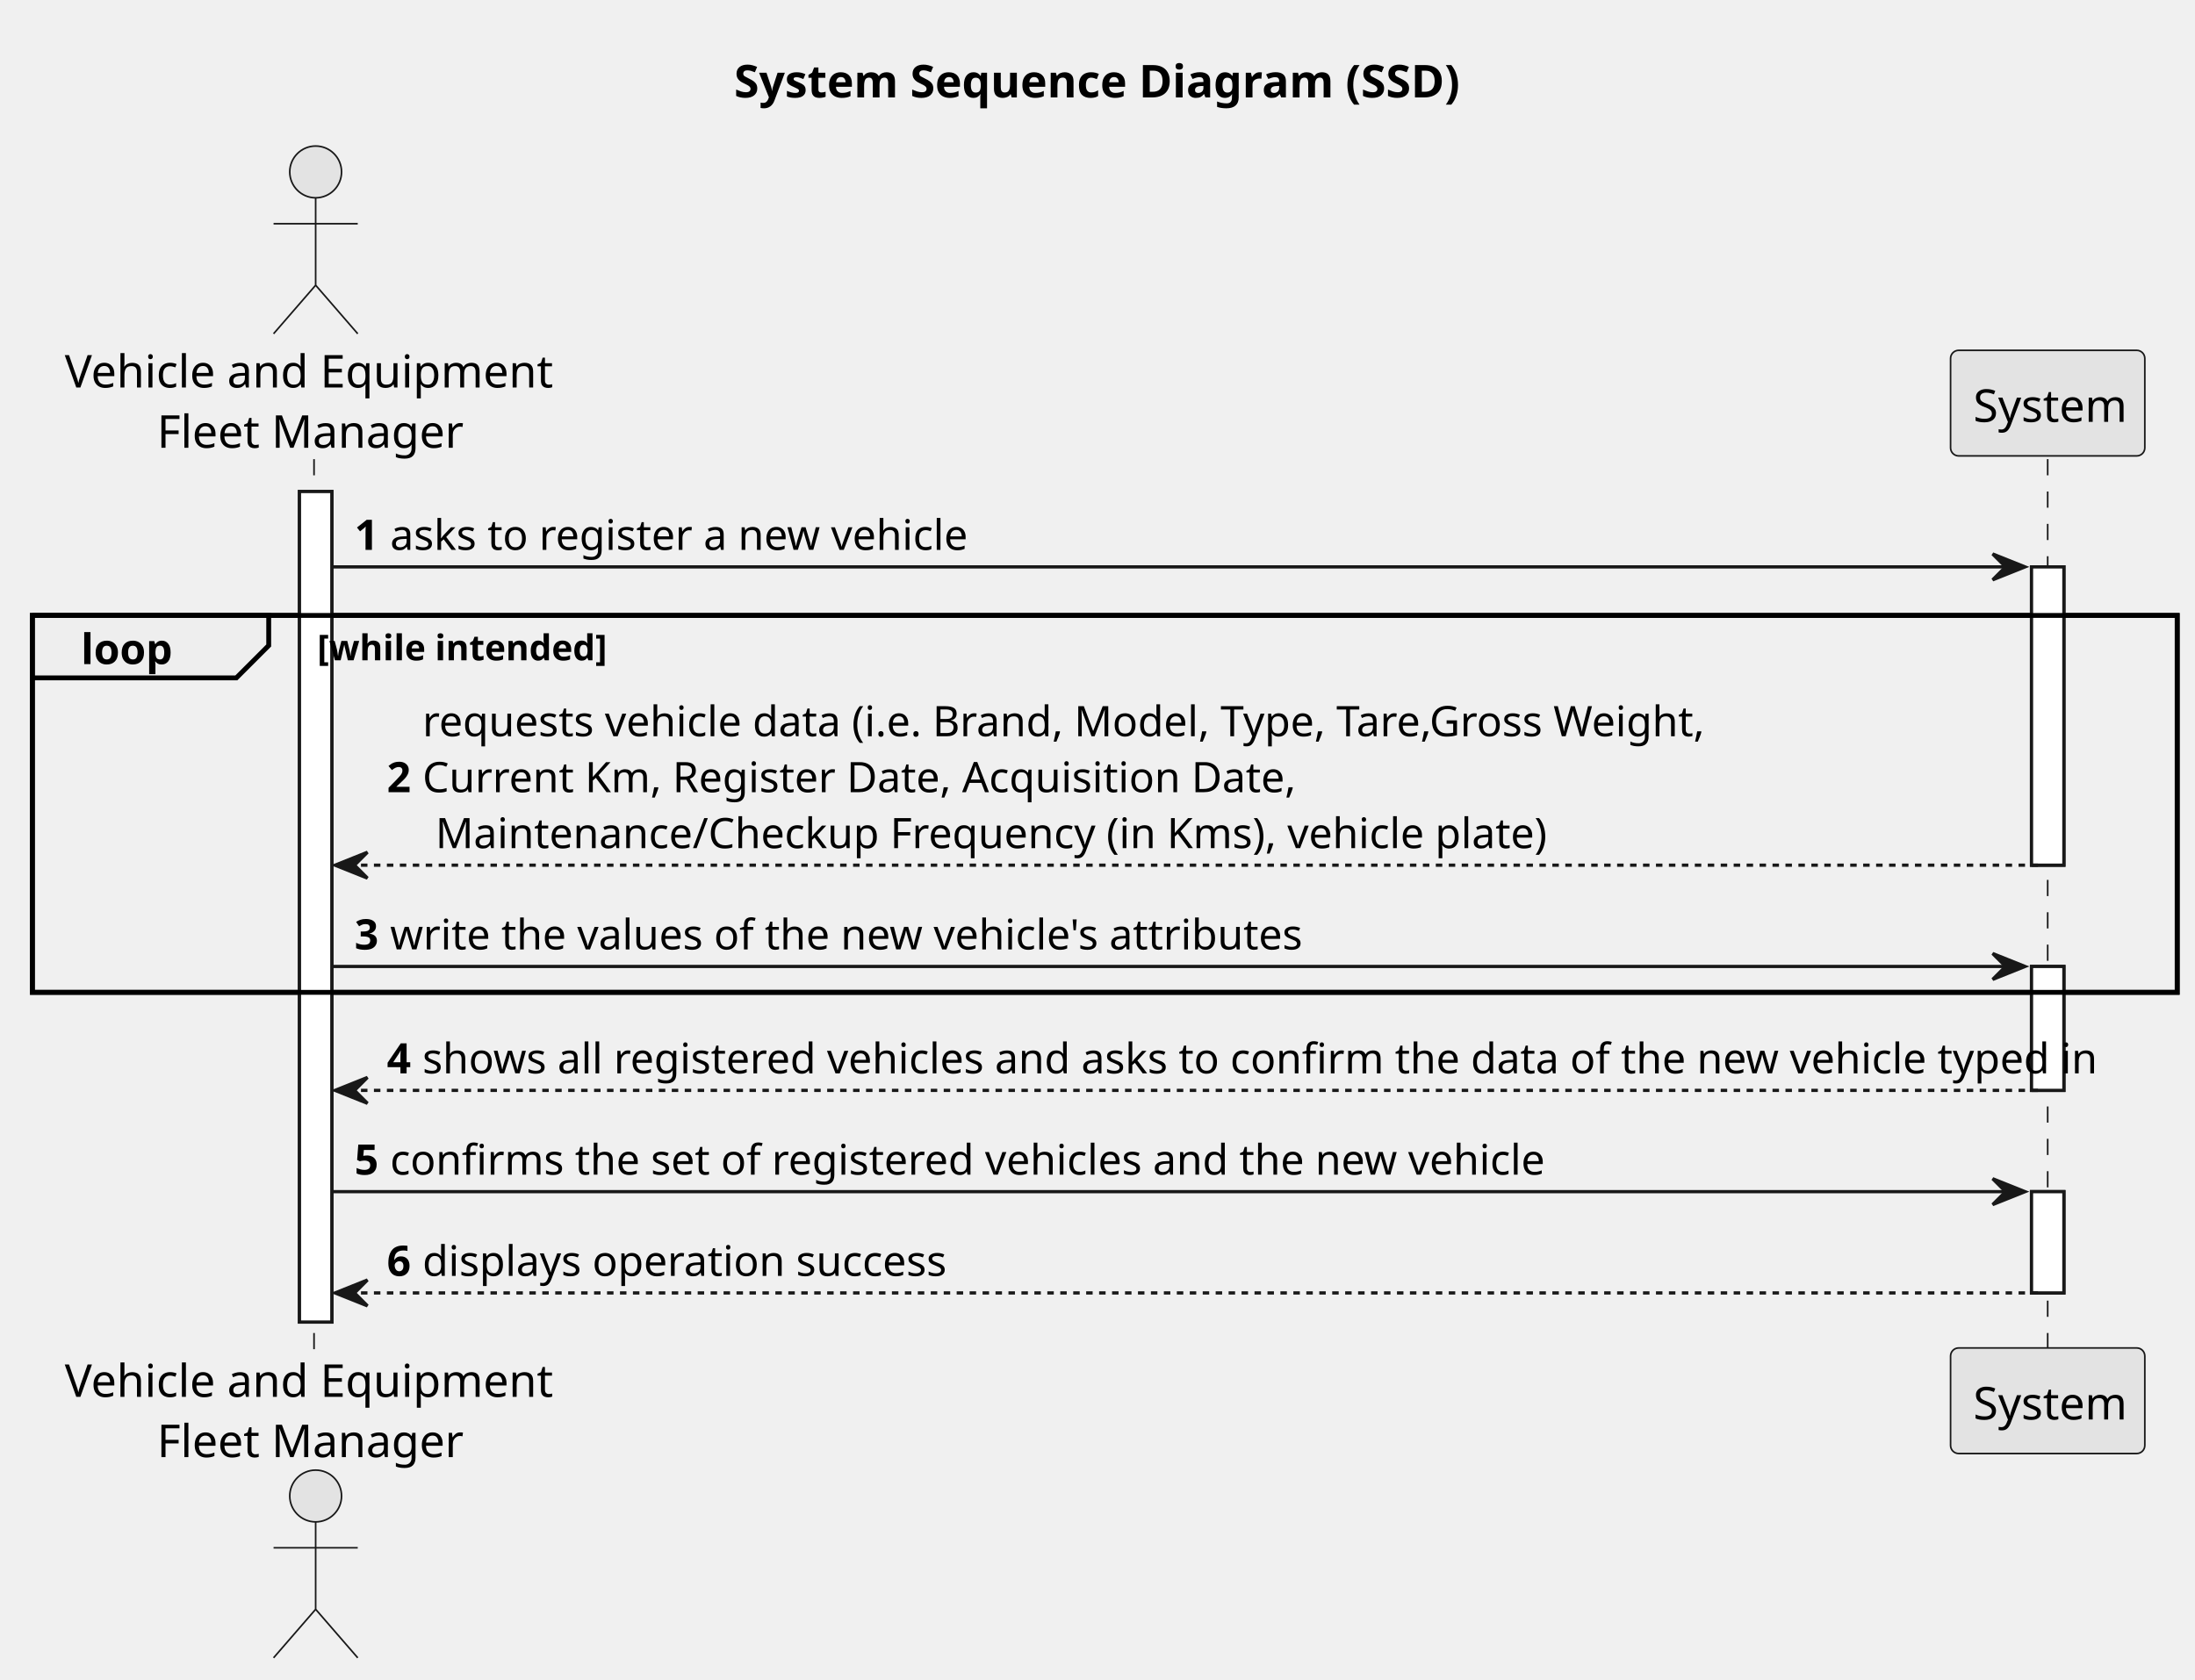
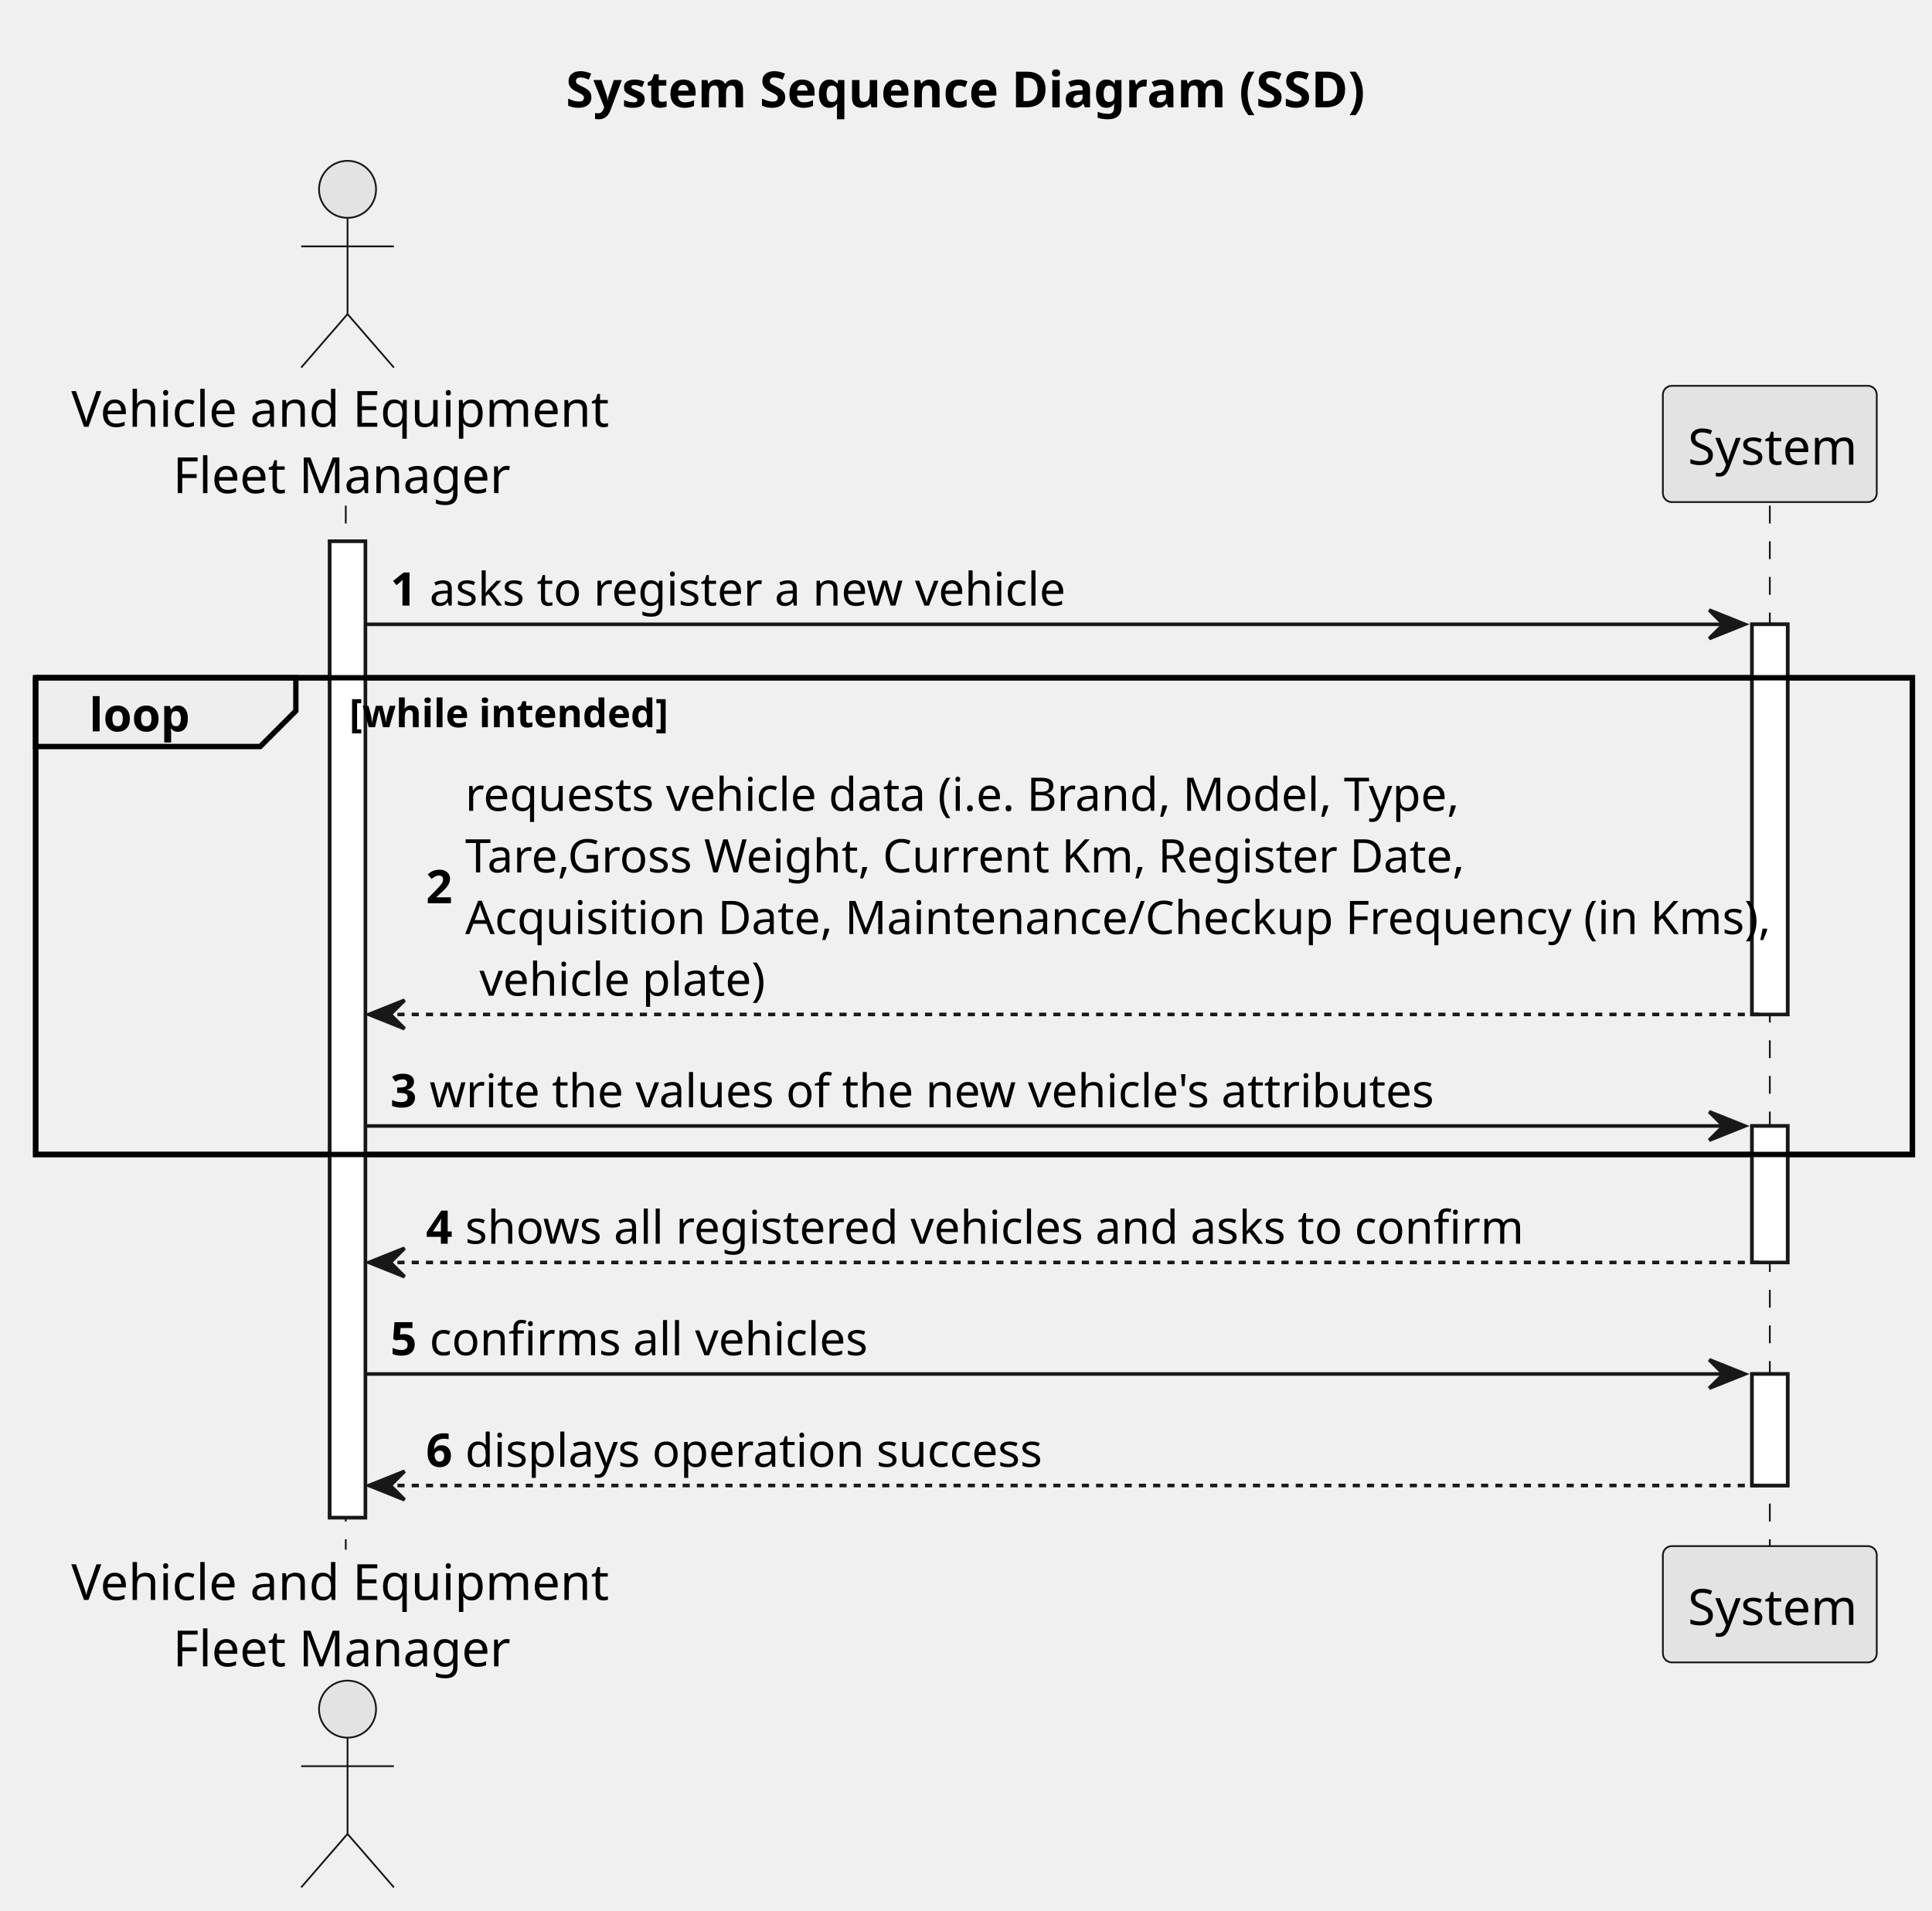
- <svg xmlns="http://www.w3.org/2000/svg" contentStyleType="text/css" height="519px" preserveAspectRatio="none" style="width:678px;height:519px;background:#FFFFFF;" version="1.1" viewBox="0 0 678 519" width="678px" zoomAndPan="magnify">
+ <svg xmlns="http://www.w3.org/2000/svg" contentStyleType="text/css" height="536px" preserveAspectRatio="none" style="width:542px;height:536px;background:#FFFFFF;" version="1.1" viewBox="0 0 542 536" width="542px" zoomAndPan="magnify">
  <defs />
  <g>
-     <text fill="#000000" font-family="sans-serif" font-size="14" font-weight="bold" lengthAdjust="spacing" textLength="228" x="226.75" y="30.107">System Sequence Diagram (SSD)</text>
-     <rect fill="#FFFFFF" height="256.619" style="stroke:#181818;stroke-width:1.0;" width="10" x="92.5" y="151.863" />
-     <rect fill="#FFFFFF" height="92.164" style="stroke:#181818;stroke-width:1.0;" width="10" x="627.5" y="175.154" />
-     <rect fill="#FFFFFF" height="38.291" style="stroke:#181818;stroke-width:1.0;" width="10" x="627.5" y="298.609" />
-     <rect fill="#FFFFFF" height="31.291" style="stroke:#181818;stroke-width:1.0;" width="10" x="627.5" y="368.191" />
-     <rect fill="none" height="116.455" style="stroke:#000000;stroke-width:1.5;" width="662.5" x="10" y="190.154" />
-     <line style="stroke:#181818;stroke-width:0.5;stroke-dasharray:5.0,5.0;" x1="97" x2="97" y1="141.863" y2="417.482" />
-     <line style="stroke:#181818;stroke-width:0.5;stroke-dasharray:5.0,5.0;" x1="632.5" x2="632.5" y1="141.863" y2="417.482" />
+     <text fill="#000000" font-family="sans-serif" font-size="14" font-weight="bold" lengthAdjust="spacing" textLength="228" x="158.75" y="30.107">System Sequence Diagram (SSD)</text>
+     <rect fill="#FFFFFF" height="273.91" style="stroke:#181818;stroke-width:1.0;" width="10" x="92.5" y="151.863" />
+     <rect fill="#FFFFFF" height="109.455" style="stroke:#181818;stroke-width:1.0;" width="10" x="491.5" y="175.154" />
+     <rect fill="#FFFFFF" height="38.291" style="stroke:#181818;stroke-width:1.0;" width="10" x="491.5" y="315.9" />
+     <rect fill="#FFFFFF" height="31.291" style="stroke:#181818;stroke-width:1.0;" width="10" x="491.5" y="385.482" />
+     <rect fill="none" height="133.746" style="stroke:#000000;stroke-width:1.5;" width="526.5" x="10" y="190.154" />
+     <line style="stroke:#181818;stroke-width:0.5;stroke-dasharray:5.0,5.0;" x1="97" x2="97" y1="141.863" y2="434.773" />
+     <line style="stroke:#181818;stroke-width:0.5;stroke-dasharray:5.0,5.0;" x1="496.5" x2="496.5" y1="141.863" y2="434.773" />
    <text fill="#000000" font-family="sans-serif" font-size="14" lengthAdjust="spacing" textLength="145" x="20" y="119.728">Vehicle and Equipment</text>
    <text fill="#000000" font-family="sans-serif" font-size="14" lengthAdjust="spacing" textLength="92" x="48.5" y="138.35">Fleet Manager</text>
    <ellipse cx="97.5" cy="53.121" fill="#E3E3E3" rx="8" ry="8" style="stroke:#181818;stroke-width:0.5;" />
    <path d="M97.5,61.121 L97.5,88.121 M84.5,69.121 L110.5,69.121 M97.5,88.121 L84.5,103.121 M97.5,88.121 L110.5,103.121 " fill="none" style="stroke:#181818;stroke-width:0.5;" />
-     <text fill="#000000" font-family="sans-serif" font-size="14" lengthAdjust="spacing" textLength="145" x="20" y="431.59">Vehicle and Equipment</text>
-     <text fill="#000000" font-family="sans-serif" font-size="14" lengthAdjust="spacing" textLength="92" x="48.5" y="450.211">Fleet Manager</text>
-     <ellipse cx="97.5" cy="462.225" fill="#E3E3E3" rx="8" ry="8" style="stroke:#181818;stroke-width:0.5;" />
-     <path d="M97.5,470.225 L97.5,497.225 M84.5,478.225 L110.5,478.225 M97.5,497.225 L84.5,512.225 M97.5,497.225 L110.5,512.225 " fill="none" style="stroke:#181818;stroke-width:0.5;" />
-     <rect fill="#E3E3E3" height="32.621" rx="2.5" ry="2.5" style="stroke:#181818;stroke-width:0.5;" width="60" x="602.5" y="108.242" />
-     <text fill="#000000" font-family="sans-serif" font-size="14" lengthAdjust="spacing" textLength="46" x="609.5" y="130.35">System</text>
-     <rect fill="#E3E3E3" height="32.621" rx="2.5" ry="2.5" style="stroke:#181818;stroke-width:0.5;" width="60" x="602.5" y="416.482" />
-     <text fill="#000000" font-family="sans-serif" font-size="14" lengthAdjust="spacing" textLength="46" x="609.5" y="438.59">System</text>
-     <rect fill="#FFFFFF" height="256.619" style="stroke:#181818;stroke-width:1.0;" width="10" x="92.5" y="151.863" />
-     <rect fill="#FFFFFF" height="92.164" style="stroke:#181818;stroke-width:1.0;" width="10" x="627.5" y="175.154" />
-     <rect fill="#FFFFFF" height="38.291" style="stroke:#181818;stroke-width:1.0;" width="10" x="627.5" y="298.609" />
-     <rect fill="#FFFFFF" height="31.291" style="stroke:#181818;stroke-width:1.0;" width="10" x="627.5" y="368.191" />
-     <polygon fill="#181818" points="615.5,171.154,625.5,175.154,615.5,179.154,619.5,175.154" style="stroke:#181818;stroke-width:1.0;" />
-     <line style="stroke:#181818;stroke-width:1.0;" x1="102.5" x2="621.5" y1="175.154" y2="175.154" />
+     <text fill="#000000" font-family="sans-serif" font-size="14" lengthAdjust="spacing" textLength="145" x="20" y="448.881">Vehicle and Equipment</text>
+     <text fill="#000000" font-family="sans-serif" font-size="14" lengthAdjust="spacing" textLength="92" x="48.5" y="467.502">Fleet Manager</text>
+     <ellipse cx="97.5" cy="479.516" fill="#E3E3E3" rx="8" ry="8" style="stroke:#181818;stroke-width:0.5;" />
+     <path d="M97.5,487.516 L97.5,514.516 M84.5,495.516 L110.5,495.516 M97.5,514.516 L84.5,529.516 M97.5,514.516 L110.5,529.516 " fill="none" style="stroke:#181818;stroke-width:0.5;" />
+     <rect fill="#E3E3E3" height="32.621" rx="2.5" ry="2.5" style="stroke:#181818;stroke-width:0.5;" width="60" x="466.5" y="108.242" />
+     <text fill="#000000" font-family="sans-serif" font-size="14" lengthAdjust="spacing" textLength="46" x="473.5" y="130.35">System</text>
+     <rect fill="#E3E3E3" height="32.621" rx="2.5" ry="2.5" style="stroke:#181818;stroke-width:0.5;" width="60" x="466.5" y="433.773" />
+     <text fill="#000000" font-family="sans-serif" font-size="14" lengthAdjust="spacing" textLength="46" x="473.5" y="455.881">System</text>
+     <rect fill="#FFFFFF" height="273.91" style="stroke:#181818;stroke-width:1.0;" width="10" x="92.5" y="151.863" />
+     <rect fill="#FFFFFF" height="109.455" style="stroke:#181818;stroke-width:1.0;" width="10" x="491.5" y="175.154" />
+     <rect fill="#FFFFFF" height="38.291" style="stroke:#181818;stroke-width:1.0;" width="10" x="491.5" y="315.9" />
+     <rect fill="#FFFFFF" height="31.291" style="stroke:#181818;stroke-width:1.0;" width="10" x="491.5" y="385.482" />
+     <polygon fill="#181818" points="479.5,171.154,489.5,175.154,479.5,179.154,483.5,175.154" style="stroke:#181818;stroke-width:1.0;" />
+     <line style="stroke:#181818;stroke-width:1.0;" x1="102.5" x2="485.5" y1="175.154" y2="175.154" />
    <text fill="#000000" font-family="sans-serif" font-size="13" font-weight="bold" lengthAdjust="spacing" textLength="7" x="109.5" y="169.892">1</text>
    <text fill="#000000" font-family="sans-serif" font-size="13" lengthAdjust="spacing" textLength="171" x="120.5" y="169.892">asks to register a new vehicle</text>
    <path d="M10,190.154 L83,190.154 L83,199.445 L73,209.445 L10,209.445 L10,190.154 " fill="#EEEEEE" style="stroke:#000000;stroke-width:1.5;" />
-     <rect fill="none" height="116.455" style="stroke:#000000;stroke-width:1.5;" width="662.5" x="10" y="190.154" />
+     <rect fill="none" height="133.746" style="stroke:#000000;stroke-width:1.5;" width="526.5" x="10" y="190.154" />
    <text fill="#000000" font-family="sans-serif" font-size="13" font-weight="bold" lengthAdjust="spacing" textLength="28" x="25" y="205.183">loop</text>
    <text fill="#000000" font-family="sans-serif" font-size="11" font-weight="bold" lengthAdjust="spacing" textLength="90" x="98" y="204.024">[while intended]</text>
-     <polygon fill="#181818" points="113.5,263.318,103.5,267.318,113.5,271.318,109.5,267.318" style="stroke:#181818;stroke-width:1.0;" />
-     <line style="stroke:#181818;stroke-width:1.0;stroke-dasharray:2.0,2.0;" x1="107.5" x2="631.5" y1="267.318" y2="267.318" />
-     <text fill="#000000" font-family="sans-serif" font-size="13" font-weight="bold" lengthAdjust="spacing" textLength="7" x="119.5" y="244.765">2</text>
-     <text fill="#000000" font-family="sans-serif" font-size="13" lengthAdjust="spacing" textLength="386" x="130.5" y="227.474">requests vehicle data (i.e. Brand, Model, Type, Tare,Gross Weight,</text>
-     <text fill="#000000" font-family="sans-serif" font-size="13" lengthAdjust="spacing" textLength="260" x="130.5" y="244.765">Current Km, Register Date, Acquisition Date,</text>
-     <text fill="#000000" font-family="sans-serif" font-size="13" lengthAdjust="spacing" textLength="330" x="134.5" y="262.056">Maintenance/Checkup Frequency (in Kms), vehicle plate)</text>
-     <polygon fill="#181818" points="615.5,294.609,625.5,298.609,615.5,302.609,619.5,298.609" style="stroke:#181818;stroke-width:1.0;" />
-     <line style="stroke:#181818;stroke-width:1.0;" x1="102.5" x2="621.5" y1="298.609" y2="298.609" />
-     <text fill="#000000" font-family="sans-serif" font-size="13" font-weight="bold" lengthAdjust="spacing" textLength="7" x="109.5" y="293.347">3</text>
-     <text fill="#000000" font-family="sans-serif" font-size="13" lengthAdjust="spacing" textLength="262" x="120.5" y="293.347">write the values of the new vehicle's attributes</text>
-     <polygon fill="#181818" points="113.5,332.9,103.5,336.9,113.5,340.9,109.5,336.9" style="stroke:#181818;stroke-width:1.0;" />
-     <line style="stroke:#181818;stroke-width:1.0;stroke-dasharray:2.0,2.0;" x1="107.5" x2="631.5" y1="336.9" y2="336.9" />
-     <text fill="#000000" font-family="sans-serif" font-size="13" font-weight="bold" lengthAdjust="spacing" textLength="7" x="119.5" y="331.638">4</text>
-     <text fill="#000000" font-family="sans-serif" font-size="13" lengthAdjust="spacing" textLength="490" x="130.5" y="331.638">shows all registered vehicles and asks to confirm the data of the new vehicle typed in</text>
-     <polygon fill="#181818" points="615.5,364.191,625.5,368.191,615.5,372.191,619.5,368.191" style="stroke:#181818;stroke-width:1.0;" />
-     <line style="stroke:#181818;stroke-width:1.0;" x1="102.5" x2="621.5" y1="368.191" y2="368.191" />
-     <text fill="#000000" font-family="sans-serif" font-size="13" font-weight="bold" lengthAdjust="spacing" textLength="7" x="109.5" y="362.929">5</text>
-     <text fill="#000000" font-family="sans-serif" font-size="13" lengthAdjust="spacing" textLength="335" x="120.5" y="362.929">confirms the set of registered vehicles and the new vehicle</text>
-     <polygon fill="#181818" points="113.5,395.482,103.5,399.482,113.5,403.482,109.5,399.482" style="stroke:#181818;stroke-width:1.0;" />
-     <line style="stroke:#181818;stroke-width:1.0;stroke-dasharray:2.0,2.0;" x1="107.5" x2="631.5" y1="399.482" y2="399.482" />
-     <text fill="#000000" font-family="sans-serif" font-size="13" font-weight="bold" lengthAdjust="spacing" textLength="7" x="119.5" y="394.22">6</text>
-     <text fill="#000000" font-family="sans-serif" font-size="13" lengthAdjust="spacing" textLength="158" x="130.5" y="394.22">displays operation success</text>
+     <polygon fill="#181818" points="113.5,280.609,103.5,284.609,113.5,288.609,109.5,284.609" style="stroke:#181818;stroke-width:1.0;" />
+     <line style="stroke:#181818;stroke-width:1.0;stroke-dasharray:2.0,2.0;" x1="107.5" x2="495.5" y1="284.609" y2="284.609" />
+     <text fill="#000000" font-family="sans-serif" font-size="13" font-weight="bold" lengthAdjust="spacing" textLength="7" x="119.5" y="253.41">2</text>
+     <text fill="#000000" font-family="sans-serif" font-size="13" lengthAdjust="spacing" textLength="269" x="130.5" y="227.474">requests vehicle data (i.e. Brand, Model, Type,</text>
+     <text fill="#000000" font-family="sans-serif" font-size="13" lengthAdjust="spacing" textLength="274" x="130.5" y="244.765">Tare,Gross Weight, Current Km, Register Date,</text>
+     <text fill="#000000" font-family="sans-serif" font-size="13" lengthAdjust="spacing" textLength="354" x="130.5" y="262.056">Acquisition Date, Maintenance/Checkup Frequency (in Kms),</text>
+     <text fill="#000000" font-family="sans-serif" font-size="13" lengthAdjust="spacing" textLength="75" x="134.5" y="279.347">vehicle plate)</text>
+     <polygon fill="#181818" points="479.5,311.9,489.5,315.9,479.5,319.9,483.5,315.9" style="stroke:#181818;stroke-width:1.0;" />
+     <line style="stroke:#181818;stroke-width:1.0;" x1="102.5" x2="485.5" y1="315.9" y2="315.9" />
+     <text fill="#000000" font-family="sans-serif" font-size="13" font-weight="bold" lengthAdjust="spacing" textLength="7" x="109.5" y="310.638">3</text>
+     <text fill="#000000" font-family="sans-serif" font-size="13" lengthAdjust="spacing" textLength="262" x="120.5" y="310.638">write the values of the new vehicle's attributes</text>
+     <polygon fill="#181818" points="113.5,350.191,103.5,354.191,113.5,358.191,109.5,354.191" style="stroke:#181818;stroke-width:1.0;" />
+     <line style="stroke:#181818;stroke-width:1.0;stroke-dasharray:2.0,2.0;" x1="107.5" x2="495.5" y1="354.191" y2="354.191" />
+     <text fill="#000000" font-family="sans-serif" font-size="13" font-weight="bold" lengthAdjust="spacing" textLength="7" x="119.5" y="348.929">4</text>
+     <text fill="#000000" font-family="sans-serif" font-size="13" lengthAdjust="spacing" textLength="283" x="130.5" y="348.929">shows all registered vehicles and asks to confirm</text>
+     <polygon fill="#181818" points="479.5,381.482,489.5,385.482,479.5,389.482,483.5,385.482" style="stroke:#181818;stroke-width:1.0;" />
+     <line style="stroke:#181818;stroke-width:1.0;" x1="102.5" x2="485.5" y1="385.482" y2="385.482" />
+     <text fill="#000000" font-family="sans-serif" font-size="13" font-weight="bold" lengthAdjust="spacing" textLength="7" x="109.5" y="380.22">5</text>
+     <text fill="#000000" font-family="sans-serif" font-size="13" lengthAdjust="spacing" textLength="116" x="120.5" y="380.22">confirms all vehicles</text>
+     <polygon fill="#181818" points="113.5,412.773,103.5,416.773,113.5,420.773,109.5,416.773" style="stroke:#181818;stroke-width:1.0;" />
+     <line style="stroke:#181818;stroke-width:1.0;stroke-dasharray:2.0,2.0;" x1="107.5" x2="495.5" y1="416.773" y2="416.773" />
+     <text fill="#000000" font-family="sans-serif" font-size="13" font-weight="bold" lengthAdjust="spacing" textLength="7" x="119.5" y="411.511">6</text>
+     <text fill="#000000" font-family="sans-serif" font-size="13" lengthAdjust="spacing" textLength="158" x="130.5" y="411.511">displays operation success</text>
  </g>
</svg>
